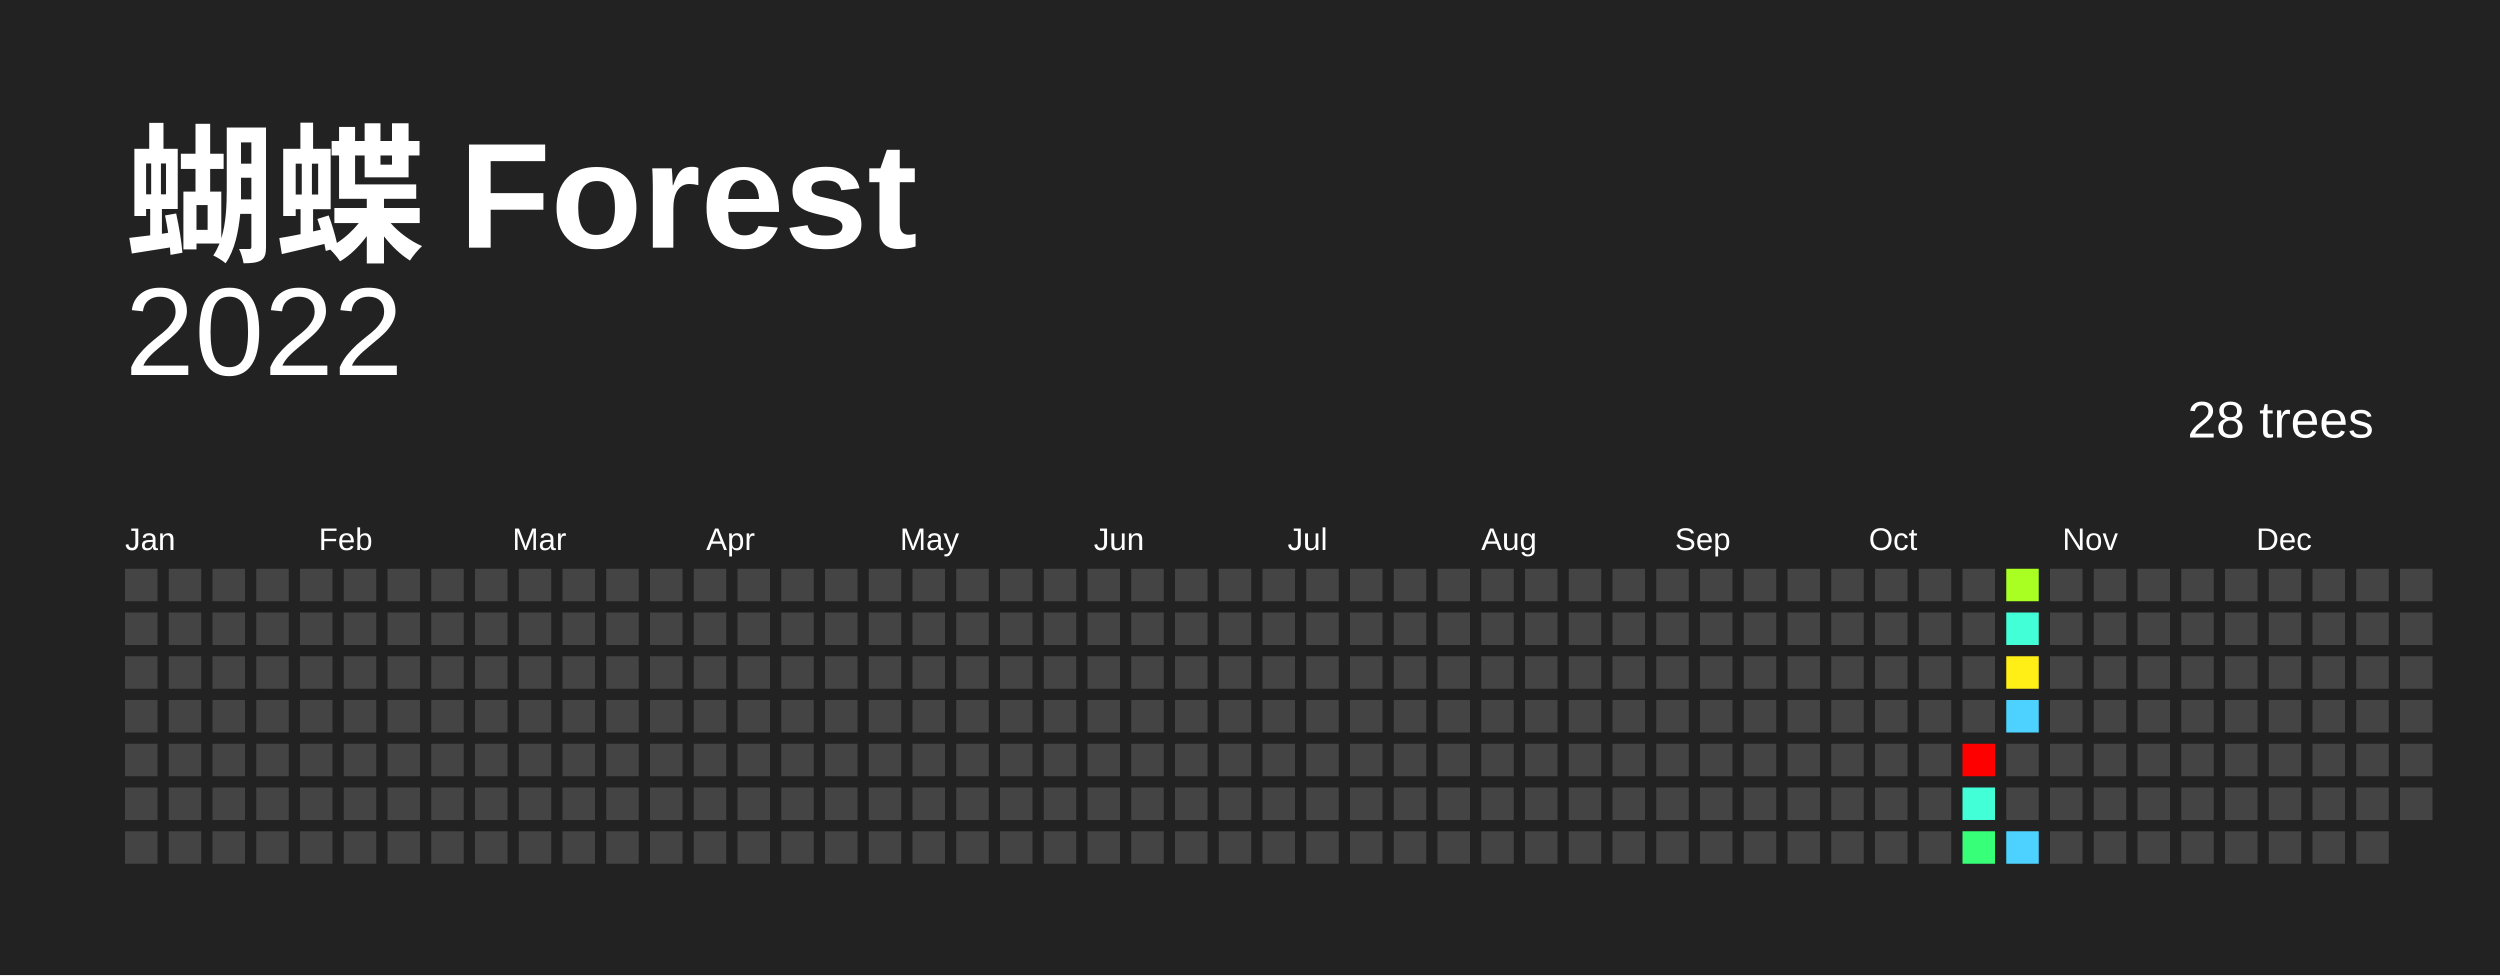
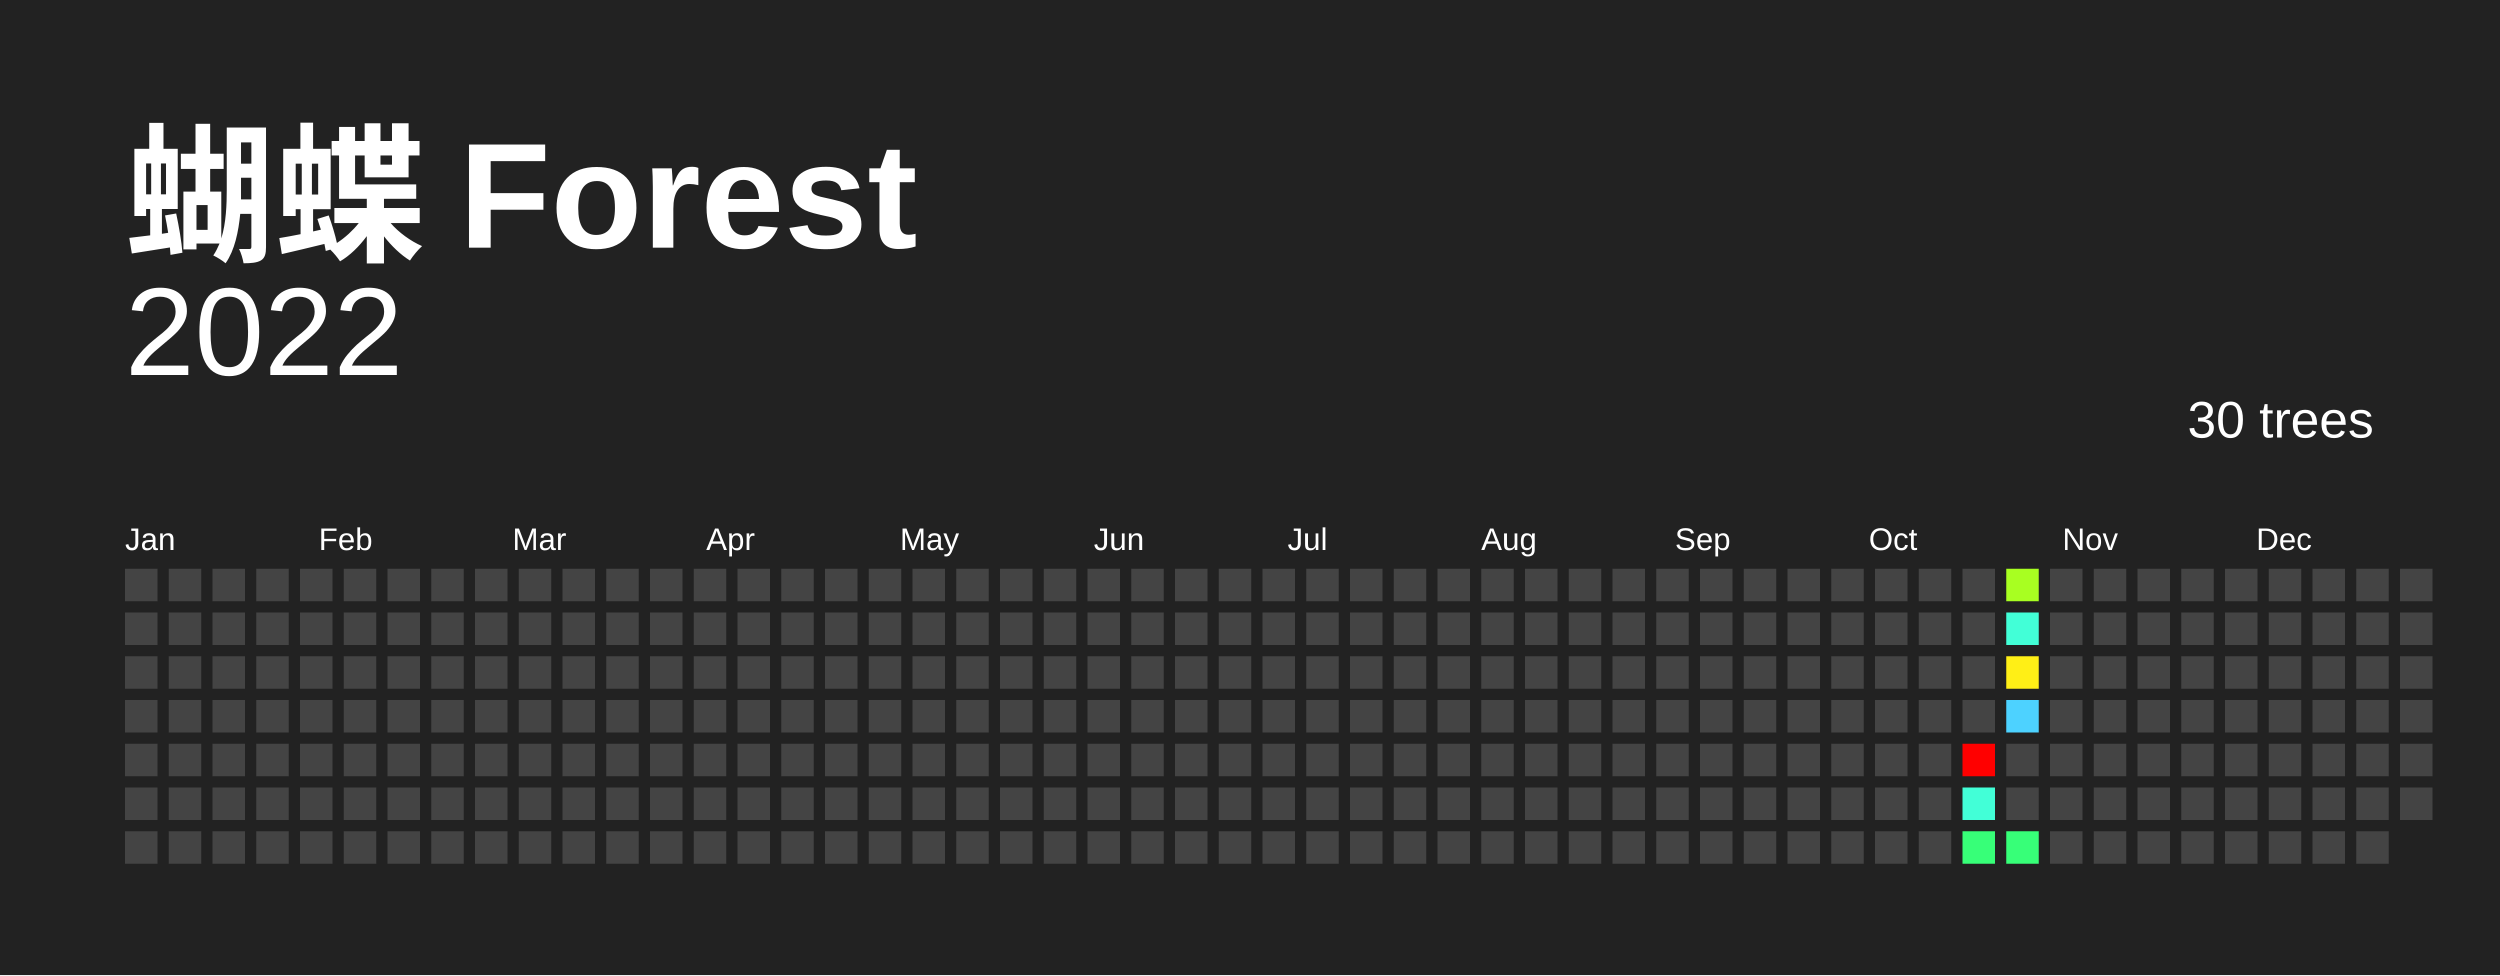
<svg xmlns="http://www.w3.org/2000/svg" baseProfile="full" height="78mm" version="1.1" viewBox="0,0,200,78" width="200mm">
  <defs />
  <rect fill="#222222" height="78" width="200" x="0" y="0" />
  <text fill="#FFFFFF" style="font-size:12px; font-family:Arial; font-weight:bold;" x="10" y="20">蝴蝶 Forest</text>
  <text alignment-baseline="hanging" fill="#FFFFFF" style="font-size:10.0px; font-family:Arial;" x="10" y="30">2022</text>
-   <text alignment-baseline="hanging" fill="#FFFFFF" style="font-size:4.125px; font-family:Arial;" x="175" y="35">28 trees</text>
+   <text alignment-baseline="hanging" fill="#FFFFFF" style="font-size:4.125px; font-family:Arial;" x="175" y="35">30 trees</text>
  <text fill="#FFFFFF" style="font-size:2.5px; font-family:Arial" x="10.0" y="44">Jan</text>
  <text fill="#FFFFFF" style="font-size:2.5px; font-family:Arial" x="25.5" y="44">Feb</text>
  <text fill="#FFFFFF" style="font-size:2.5px; font-family:Arial" x="41.0" y="44">Mar</text>
  <text fill="#FFFFFF" style="font-size:2.5px; font-family:Arial" x="56.5" y="44">Apr</text>
  <text fill="#FFFFFF" style="font-size:2.5px; font-family:Arial" x="72.0" y="44">May</text>
  <text fill="#FFFFFF" style="font-size:2.5px; font-family:Arial" x="87.5" y="44">Jun</text>
  <text fill="#FFFFFF" style="font-size:2.5px; font-family:Arial" x="103.0" y="44">Jul</text>
  <text fill="#FFFFFF" style="font-size:2.5px; font-family:Arial" x="118.5" y="44">Aug</text>
  <text fill="#FFFFFF" style="font-size:2.5px; font-family:Arial" x="134.0" y="44">Sep</text>
  <text fill="#FFFFFF" style="font-size:2.5px; font-family:Arial" x="149.5" y="44">Oct</text>
  <text fill="#FFFFFF" style="font-size:2.5px; font-family:Arial" x="165.0" y="44">Nov</text>
  <text fill="#FFFFFF" style="font-size:2.5px; font-family:Arial" x="180.5" y="44">Dec</text>
  <rect fill="#444444" height="2.6" width="2.6" x="10.0" y="45.5" />
  <rect fill="#444444" height="2.6" width="2.6" x="10.0" y="49.0" />
  <rect fill="#444444" height="2.6" width="2.6" x="10.0" y="52.5" />
  <rect fill="#444444" height="2.6" width="2.6" x="10.0" y="56.0" />
  <rect fill="#444444" height="2.6" width="2.6" x="10.0" y="59.5" />
  <rect fill="#444444" height="2.6" width="2.6" x="10.0" y="63.0" />
  <rect fill="#444444" height="2.6" width="2.6" x="10.0" y="66.5" />
  <rect fill="#444444" height="2.6" width="2.6" x="13.5" y="45.5" />
  <rect fill="#444444" height="2.6" width="2.6" x="13.5" y="49.0" />
  <rect fill="#444444" height="2.6" width="2.6" x="13.5" y="52.5" />
  <rect fill="#444444" height="2.6" width="2.6" x="13.5" y="56.0" />
  <rect fill="#444444" height="2.6" width="2.6" x="13.5" y="59.5" />
  <rect fill="#444444" height="2.6" width="2.6" x="13.5" y="63.0" />
  <rect fill="#444444" height="2.6" width="2.6" x="13.5" y="66.5" />
  <rect fill="#444444" height="2.6" width="2.6" x="17.0" y="45.5" />
  <rect fill="#444444" height="2.6" width="2.6" x="17.0" y="49.0" />
  <rect fill="#444444" height="2.6" width="2.6" x="17.0" y="52.5" />
  <rect fill="#444444" height="2.6" width="2.6" x="17.0" y="56.0" />
  <rect fill="#444444" height="2.6" width="2.6" x="17.0" y="59.5" />
  <rect fill="#444444" height="2.6" width="2.6" x="17.0" y="63.0" />
  <rect fill="#444444" height="2.6" width="2.6" x="17.0" y="66.5" />
  <rect fill="#444444" height="2.6" width="2.6" x="20.5" y="45.5" />
  <rect fill="#444444" height="2.6" width="2.6" x="20.5" y="49.0" />
  <rect fill="#444444" height="2.6" width="2.6" x="20.5" y="52.5" />
  <rect fill="#444444" height="2.6" width="2.6" x="20.5" y="56.0" />
  <rect fill="#444444" height="2.6" width="2.6" x="20.5" y="59.5" />
  <rect fill="#444444" height="2.6" width="2.6" x="20.5" y="63.0" />
  <rect fill="#444444" height="2.6" width="2.6" x="20.5" y="66.5" />
  <rect fill="#444444" height="2.6" width="2.6" x="24.0" y="45.5" />
  <rect fill="#444444" height="2.6" width="2.6" x="24.0" y="49.0" />
  <rect fill="#444444" height="2.6" width="2.6" x="24.0" y="52.5" />
  <rect fill="#444444" height="2.6" width="2.6" x="24.0" y="56.0" />
  <rect fill="#444444" height="2.6" width="2.6" x="24.0" y="59.5" />
  <rect fill="#444444" height="2.6" width="2.6" x="24.0" y="63.0" />
  <rect fill="#444444" height="2.6" width="2.6" x="24.0" y="66.5" />
  <rect fill="#444444" height="2.6" width="2.6" x="27.5" y="45.5" />
  <rect fill="#444444" height="2.6" width="2.6" x="27.5" y="49.0" />
  <rect fill="#444444" height="2.6" width="2.6" x="27.5" y="52.5" />
  <rect fill="#444444" height="2.6" width="2.6" x="27.5" y="56.0" />
  <rect fill="#444444" height="2.6" width="2.6" x="27.5" y="59.5" />
  <rect fill="#444444" height="2.6" width="2.6" x="27.5" y="63.0" />
  <rect fill="#444444" height="2.6" width="2.6" x="27.5" y="66.5" />
  <rect fill="#444444" height="2.6" width="2.6" x="31.0" y="45.5" />
  <rect fill="#444444" height="2.6" width="2.6" x="31.0" y="49.0" />
  <rect fill="#444444" height="2.6" width="2.6" x="31.0" y="52.5" />
  <rect fill="#444444" height="2.6" width="2.6" x="31.0" y="56.0" />
  <rect fill="#444444" height="2.6" width="2.6" x="31.0" y="59.5" />
  <rect fill="#444444" height="2.6" width="2.6" x="31.0" y="63.0" />
  <rect fill="#444444" height="2.6" width="2.6" x="31.0" y="66.5" />
  <rect fill="#444444" height="2.6" width="2.6" x="34.5" y="45.5" />
  <rect fill="#444444" height="2.6" width="2.6" x="34.5" y="49.0" />
  <rect fill="#444444" height="2.6" width="2.6" x="34.5" y="52.5" />
  <rect fill="#444444" height="2.6" width="2.6" x="34.5" y="56.0" />
  <rect fill="#444444" height="2.6" width="2.6" x="34.5" y="59.5" />
  <rect fill="#444444" height="2.6" width="2.6" x="34.5" y="63.0" />
  <rect fill="#444444" height="2.6" width="2.6" x="34.5" y="66.5" />
  <rect fill="#444444" height="2.6" width="2.6" x="38.0" y="45.5" />
  <rect fill="#444444" height="2.6" width="2.6" x="38.0" y="49.0" />
  <rect fill="#444444" height="2.6" width="2.6" x="38.0" y="52.5" />
  <rect fill="#444444" height="2.6" width="2.6" x="38.0" y="56.0" />
  <rect fill="#444444" height="2.6" width="2.6" x="38.0" y="59.5" />
  <rect fill="#444444" height="2.6" width="2.6" x="38.0" y="63.0" />
  <rect fill="#444444" height="2.6" width="2.6" x="38.0" y="66.5" />
  <rect fill="#444444" height="2.6" width="2.6" x="41.5" y="45.5" />
  <rect fill="#444444" height="2.6" width="2.6" x="41.5" y="49.0" />
  <rect fill="#444444" height="2.6" width="2.6" x="41.5" y="52.5" />
  <rect fill="#444444" height="2.6" width="2.6" x="41.5" y="56.0" />
  <rect fill="#444444" height="2.6" width="2.6" x="41.5" y="59.5" />
  <rect fill="#444444" height="2.6" width="2.6" x="41.5" y="63.0" />
  <rect fill="#444444" height="2.6" width="2.6" x="41.5" y="66.5" />
  <rect fill="#444444" height="2.6" width="2.6" x="45.0" y="45.5" />
  <rect fill="#444444" height="2.6" width="2.6" x="45.0" y="49.0" />
  <rect fill="#444444" height="2.6" width="2.6" x="45.0" y="52.5" />
  <rect fill="#444444" height="2.6" width="2.6" x="45.0" y="56.0" />
  <rect fill="#444444" height="2.6" width="2.6" x="45.0" y="59.5" />
  <rect fill="#444444" height="2.6" width="2.6" x="45.0" y="63.0" />
  <rect fill="#444444" height="2.6" width="2.6" x="45.0" y="66.5" />
  <rect fill="#444444" height="2.6" width="2.6" x="48.5" y="45.5" />
  <rect fill="#444444" height="2.6" width="2.6" x="48.5" y="49.0" />
  <rect fill="#444444" height="2.6" width="2.6" x="48.5" y="52.5" />
  <rect fill="#444444" height="2.6" width="2.6" x="48.5" y="56.0" />
  <rect fill="#444444" height="2.6" width="2.6" x="48.5" y="59.5" />
  <rect fill="#444444" height="2.6" width="2.6" x="48.5" y="63.0" />
  <rect fill="#444444" height="2.6" width="2.6" x="48.5" y="66.5" />
  <rect fill="#444444" height="2.6" width="2.6" x="52.0" y="45.5" />
  <rect fill="#444444" height="2.6" width="2.6" x="52.0" y="49.0" />
  <rect fill="#444444" height="2.6" width="2.6" x="52.0" y="52.5" />
  <rect fill="#444444" height="2.6" width="2.6" x="52.0" y="56.0" />
  <rect fill="#444444" height="2.6" width="2.6" x="52.0" y="59.5" />
  <rect fill="#444444" height="2.6" width="2.6" x="52.0" y="63.0" />
  <rect fill="#444444" height="2.6" width="2.6" x="52.0" y="66.5" />
  <rect fill="#444444" height="2.6" width="2.6" x="55.5" y="45.5" />
  <rect fill="#444444" height="2.6" width="2.6" x="55.5" y="49.0" />
  <rect fill="#444444" height="2.6" width="2.6" x="55.5" y="52.5" />
  <rect fill="#444444" height="2.6" width="2.6" x="55.5" y="56.0" />
  <rect fill="#444444" height="2.6" width="2.6" x="55.5" y="59.5" />
  <rect fill="#444444" height="2.6" width="2.6" x="55.5" y="63.0" />
  <rect fill="#444444" height="2.6" width="2.6" x="55.5" y="66.5" />
  <rect fill="#444444" height="2.6" width="2.6" x="59.0" y="45.5" />
  <rect fill="#444444" height="2.6" width="2.6" x="59.0" y="49.0" />
  <rect fill="#444444" height="2.6" width="2.6" x="59.0" y="52.5" />
  <rect fill="#444444" height="2.6" width="2.6" x="59.0" y="56.0" />
  <rect fill="#444444" height="2.6" width="2.6" x="59.0" y="59.5" />
  <rect fill="#444444" height="2.6" width="2.6" x="59.0" y="63.0" />
  <rect fill="#444444" height="2.6" width="2.6" x="59.0" y="66.5" />
  <rect fill="#444444" height="2.6" width="2.6" x="62.5" y="45.5" />
  <rect fill="#444444" height="2.6" width="2.6" x="62.5" y="49.0" />
  <rect fill="#444444" height="2.6" width="2.6" x="62.5" y="52.5" />
  <rect fill="#444444" height="2.6" width="2.6" x="62.5" y="56.0" />
  <rect fill="#444444" height="2.6" width="2.6" x="62.5" y="59.5" />
  <rect fill="#444444" height="2.6" width="2.6" x="62.5" y="63.0" />
  <rect fill="#444444" height="2.6" width="2.6" x="62.5" y="66.5" />
  <rect fill="#444444" height="2.6" width="2.6" x="66.0" y="45.5" />
  <rect fill="#444444" height="2.6" width="2.6" x="66.0" y="49.0" />
  <rect fill="#444444" height="2.6" width="2.6" x="66.0" y="52.5" />
  <rect fill="#444444" height="2.6" width="2.6" x="66.0" y="56.0" />
  <rect fill="#444444" height="2.6" width="2.6" x="66.0" y="59.5" />
  <rect fill="#444444" height="2.6" width="2.6" x="66.0" y="63.0" />
  <rect fill="#444444" height="2.6" width="2.6" x="66.0" y="66.5" />
  <rect fill="#444444" height="2.6" width="2.6" x="69.5" y="45.5" />
  <rect fill="#444444" height="2.6" width="2.6" x="69.5" y="49.0" />
  <rect fill="#444444" height="2.6" width="2.6" x="69.5" y="52.5" />
  <rect fill="#444444" height="2.6" width="2.6" x="69.5" y="56.0" />
  <rect fill="#444444" height="2.6" width="2.6" x="69.5" y="59.5" />
  <rect fill="#444444" height="2.6" width="2.6" x="69.5" y="63.0" />
  <rect fill="#444444" height="2.6" width="2.6" x="69.5" y="66.5" />
  <rect fill="#444444" height="2.6" width="2.6" x="73.0" y="45.5" />
  <rect fill="#444444" height="2.6" width="2.6" x="73.0" y="49.0" />
  <rect fill="#444444" height="2.6" width="2.6" x="73.0" y="52.5" />
  <rect fill="#444444" height="2.6" width="2.6" x="73.0" y="56.0" />
  <rect fill="#444444" height="2.6" width="2.6" x="73.0" y="59.5" />
  <rect fill="#444444" height="2.6" width="2.6" x="73.0" y="63.0" />
  <rect fill="#444444" height="2.6" width="2.6" x="73.0" y="66.5" />
  <rect fill="#444444" height="2.6" width="2.6" x="76.5" y="45.5" />
  <rect fill="#444444" height="2.6" width="2.6" x="76.5" y="49.0" />
  <rect fill="#444444" height="2.6" width="2.6" x="76.5" y="52.5" />
  <rect fill="#444444" height="2.6" width="2.6" x="76.5" y="56.0" />
  <rect fill="#444444" height="2.6" width="2.6" x="76.5" y="59.5" />
  <rect fill="#444444" height="2.6" width="2.6" x="76.5" y="63.0" />
  <rect fill="#444444" height="2.6" width="2.6" x="76.5" y="66.5" />
  <rect fill="#444444" height="2.6" width="2.6" x="80.0" y="45.5" />
  <rect fill="#444444" height="2.6" width="2.6" x="80.0" y="49.0" />
  <rect fill="#444444" height="2.6" width="2.6" x="80.0" y="52.5" />
  <rect fill="#444444" height="2.6" width="2.6" x="80.0" y="56.0" />
  <rect fill="#444444" height="2.6" width="2.6" x="80.0" y="59.5" />
  <rect fill="#444444" height="2.6" width="2.6" x="80.0" y="63.0" />
  <rect fill="#444444" height="2.6" width="2.6" x="80.0" y="66.5" />
  <rect fill="#444444" height="2.6" width="2.6" x="83.5" y="45.5" />
  <rect fill="#444444" height="2.6" width="2.6" x="83.5" y="49.0" />
  <rect fill="#444444" height="2.6" width="2.6" x="83.5" y="52.5" />
  <rect fill="#444444" height="2.6" width="2.6" x="83.5" y="56.0" />
  <rect fill="#444444" height="2.6" width="2.6" x="83.5" y="59.5" />
  <rect fill="#444444" height="2.6" width="2.6" x="83.5" y="63.0" />
  <rect fill="#444444" height="2.6" width="2.6" x="83.5" y="66.5" />
  <rect fill="#444444" height="2.6" width="2.6" x="87.0" y="45.5" />
  <rect fill="#444444" height="2.6" width="2.6" x="87.0" y="49.0" />
  <rect fill="#444444" height="2.6" width="2.6" x="87.0" y="52.5" />
  <rect fill="#444444" height="2.6" width="2.6" x="87.0" y="56.0" />
  <rect fill="#444444" height="2.6" width="2.6" x="87.0" y="59.5" />
  <rect fill="#444444" height="2.6" width="2.6" x="87.0" y="63.0" />
  <rect fill="#444444" height="2.6" width="2.6" x="87.0" y="66.5" />
  <rect fill="#444444" height="2.6" width="2.6" x="90.5" y="45.5" />
  <rect fill="#444444" height="2.6" width="2.6" x="90.5" y="49.0" />
  <rect fill="#444444" height="2.6" width="2.6" x="90.5" y="52.5" />
  <rect fill="#444444" height="2.6" width="2.6" x="90.5" y="56.0" />
  <rect fill="#444444" height="2.6" width="2.6" x="90.5" y="59.5" />
  <rect fill="#444444" height="2.6" width="2.6" x="90.5" y="63.0" />
  <rect fill="#444444" height="2.6" width="2.6" x="90.5" y="66.5" />
  <rect fill="#444444" height="2.6" width="2.6" x="94.0" y="45.5" />
  <rect fill="#444444" height="2.6" width="2.6" x="94.0" y="49.0" />
  <rect fill="#444444" height="2.6" width="2.6" x="94.0" y="52.5" />
  <rect fill="#444444" height="2.6" width="2.6" x="94.0" y="56.0" />
  <rect fill="#444444" height="2.6" width="2.6" x="94.0" y="59.5" />
  <rect fill="#444444" height="2.6" width="2.6" x="94.0" y="63.0" />
  <rect fill="#444444" height="2.6" width="2.6" x="94.0" y="66.5" />
  <rect fill="#444444" height="2.6" width="2.6" x="97.5" y="45.5" />
  <rect fill="#444444" height="2.6" width="2.6" x="97.5" y="49.0" />
  <rect fill="#444444" height="2.6" width="2.6" x="97.5" y="52.5" />
  <rect fill="#444444" height="2.6" width="2.6" x="97.5" y="56.0" />
  <rect fill="#444444" height="2.6" width="2.6" x="97.5" y="59.5" />
  <rect fill="#444444" height="2.6" width="2.6" x="97.5" y="63.0" />
  <rect fill="#444444" height="2.6" width="2.6" x="97.5" y="66.5" />
  <rect fill="#444444" height="2.6" width="2.6" x="101.0" y="45.5" />
  <rect fill="#444444" height="2.6" width="2.6" x="101.0" y="49.0" />
  <rect fill="#444444" height="2.6" width="2.6" x="101.0" y="52.5" />
  <rect fill="#444444" height="2.6" width="2.6" x="101.0" y="56.0" />
  <rect fill="#444444" height="2.6" width="2.6" x="101.0" y="59.5" />
  <rect fill="#444444" height="2.6" width="2.6" x="101.0" y="63.0" />
  <rect fill="#444444" height="2.6" width="2.6" x="101.0" y="66.5" />
  <rect fill="#444444" height="2.6" width="2.6" x="104.5" y="45.5" />
  <rect fill="#444444" height="2.6" width="2.6" x="104.5" y="49.0" />
  <rect fill="#444444" height="2.6" width="2.6" x="104.5" y="52.5" />
  <rect fill="#444444" height="2.6" width="2.6" x="104.5" y="56.0" />
  <rect fill="#444444" height="2.6" width="2.6" x="104.5" y="59.5" />
  <rect fill="#444444" height="2.6" width="2.6" x="104.5" y="63.0" />
  <rect fill="#444444" height="2.6" width="2.6" x="104.5" y="66.5" />
  <rect fill="#444444" height="2.6" width="2.6" x="108.0" y="45.5" />
  <rect fill="#444444" height="2.6" width="2.6" x="108.0" y="49.0" />
  <rect fill="#444444" height="2.6" width="2.6" x="108.0" y="52.5" />
  <rect fill="#444444" height="2.6" width="2.6" x="108.0" y="56.0" />
  <rect fill="#444444" height="2.6" width="2.6" x="108.0" y="59.5" />
  <rect fill="#444444" height="2.6" width="2.6" x="108.0" y="63.0" />
  <rect fill="#444444" height="2.6" width="2.6" x="108.0" y="66.5" />
  <rect fill="#444444" height="2.6" width="2.6" x="111.5" y="45.5" />
  <rect fill="#444444" height="2.6" width="2.6" x="111.5" y="49.0" />
  <rect fill="#444444" height="2.6" width="2.6" x="111.5" y="52.5" />
  <rect fill="#444444" height="2.6" width="2.6" x="111.5" y="56.0" />
  <rect fill="#444444" height="2.6" width="2.6" x="111.5" y="59.5" />
  <rect fill="#444444" height="2.6" width="2.6" x="111.5" y="63.0" />
  <rect fill="#444444" height="2.6" width="2.6" x="111.5" y="66.5" />
  <rect fill="#444444" height="2.6" width="2.6" x="115.0" y="45.5" />
  <rect fill="#444444" height="2.6" width="2.6" x="115.0" y="49.0" />
  <rect fill="#444444" height="2.6" width="2.6" x="115.0" y="52.5" />
  <rect fill="#444444" height="2.6" width="2.6" x="115.0" y="56.0" />
  <rect fill="#444444" height="2.6" width="2.6" x="115.0" y="59.5" />
  <rect fill="#444444" height="2.6" width="2.6" x="115.0" y="63.0" />
  <rect fill="#444444" height="2.6" width="2.6" x="115.0" y="66.5" />
  <rect fill="#444444" height="2.6" width="2.6" x="118.5" y="45.5" />
  <rect fill="#444444" height="2.6" width="2.6" x="118.5" y="49.0" />
  <rect fill="#444444" height="2.6" width="2.6" x="118.5" y="52.5" />
  <rect fill="#444444" height="2.6" width="2.6" x="118.5" y="56.0" />
  <rect fill="#444444" height="2.6" width="2.6" x="118.5" y="59.5" />
  <rect fill="#444444" height="2.6" width="2.6" x="118.5" y="63.0" />
  <rect fill="#444444" height="2.6" width="2.6" x="118.5" y="66.5" />
  <rect fill="#444444" height="2.6" width="2.6" x="122.0" y="45.5" />
  <rect fill="#444444" height="2.6" width="2.6" x="122.0" y="49.0" />
  <rect fill="#444444" height="2.6" width="2.6" x="122.0" y="52.5" />
  <rect fill="#444444" height="2.6" width="2.6" x="122.0" y="56.0" />
  <rect fill="#444444" height="2.6" width="2.6" x="122.0" y="59.5" />
  <rect fill="#444444" height="2.6" width="2.6" x="122.0" y="63.0" />
  <rect fill="#444444" height="2.6" width="2.6" x="122.0" y="66.5" />
  <rect fill="#444444" height="2.6" width="2.6" x="125.5" y="45.5" />
  <rect fill="#444444" height="2.6" width="2.6" x="125.5" y="49.0" />
  <rect fill="#444444" height="2.6" width="2.6" x="125.5" y="52.5" />
  <rect fill="#444444" height="2.6" width="2.6" x="125.5" y="56.0" />
  <rect fill="#444444" height="2.6" width="2.6" x="125.5" y="59.5" />
  <rect fill="#444444" height="2.6" width="2.6" x="125.5" y="63.0" />
  <rect fill="#444444" height="2.6" width="2.6" x="125.5" y="66.5" />
  <rect fill="#444444" height="2.6" width="2.6" x="129.0" y="45.5" />
  <rect fill="#444444" height="2.6" width="2.6" x="129.0" y="49.0" />
  <rect fill="#444444" height="2.6" width="2.6" x="129.0" y="52.5" />
  <rect fill="#444444" height="2.6" width="2.6" x="129.0" y="56.0" />
  <rect fill="#444444" height="2.6" width="2.6" x="129.0" y="59.5" />
  <rect fill="#444444" height="2.6" width="2.6" x="129.0" y="63.0" />
  <rect fill="#444444" height="2.6" width="2.6" x="129.0" y="66.5" />
  <rect fill="#444444" height="2.6" width="2.6" x="132.5" y="45.5" />
  <rect fill="#444444" height="2.6" width="2.6" x="132.5" y="49.0" />
  <rect fill="#444444" height="2.6" width="2.6" x="132.5" y="52.5" />
  <rect fill="#444444" height="2.6" width="2.6" x="132.5" y="56.0" />
  <rect fill="#444444" height="2.6" width="2.6" x="132.5" y="59.5" />
  <rect fill="#444444" height="2.6" width="2.6" x="132.5" y="63.0" />
  <rect fill="#444444" height="2.6" width="2.6" x="132.5" y="66.5" />
  <rect fill="#444444" height="2.6" width="2.6" x="136.0" y="45.5" />
  <rect fill="#444444" height="2.6" width="2.6" x="136.0" y="49.0" />
  <rect fill="#444444" height="2.6" width="2.6" x="136.0" y="52.5" />
  <rect fill="#444444" height="2.6" width="2.6" x="136.0" y="56.0" />
  <rect fill="#444444" height="2.6" width="2.6" x="136.0" y="59.5" />
  <rect fill="#444444" height="2.6" width="2.6" x="136.0" y="63.0" />
  <rect fill="#444444" height="2.6" width="2.6" x="136.0" y="66.5" />
  <rect fill="#444444" height="2.6" width="2.6" x="139.5" y="45.5" />
  <rect fill="#444444" height="2.6" width="2.6" x="139.5" y="49.0" />
  <rect fill="#444444" height="2.6" width="2.6" x="139.5" y="52.5" />
  <rect fill="#444444" height="2.6" width="2.6" x="139.5" y="56.0" />
  <rect fill="#444444" height="2.6" width="2.6" x="139.5" y="59.5" />
  <rect fill="#444444" height="2.6" width="2.6" x="139.5" y="63.0" />
  <rect fill="#444444" height="2.6" width="2.6" x="139.5" y="66.5" />
  <rect fill="#444444" height="2.6" width="2.6" x="143.0" y="45.5" />
  <rect fill="#444444" height="2.6" width="2.6" x="143.0" y="49.0" />
  <rect fill="#444444" height="2.6" width="2.6" x="143.0" y="52.5" />
  <rect fill="#444444" height="2.6" width="2.6" x="143.0" y="56.0" />
  <rect fill="#444444" height="2.6" width="2.6" x="143.0" y="59.5" />
  <rect fill="#444444" height="2.6" width="2.6" x="143.0" y="63.0" />
  <rect fill="#444444" height="2.6" width="2.6" x="143.0" y="66.5" />
  <rect fill="#444444" height="2.6" width="2.6" x="146.5" y="45.5" />
  <rect fill="#444444" height="2.6" width="2.6" x="146.5" y="49.0" />
  <rect fill="#444444" height="2.6" width="2.6" x="146.5" y="52.5" />
  <rect fill="#444444" height="2.6" width="2.6" x="146.5" y="56.0" />
  <rect fill="#444444" height="2.6" width="2.6" x="146.5" y="59.5" />
  <rect fill="#444444" height="2.6" width="2.6" x="146.5" y="63.0" />
  <rect fill="#444444" height="2.6" width="2.6" x="146.5" y="66.5" />
  <rect fill="#444444" height="2.6" width="2.6" x="150.0" y="45.5" />
  <rect fill="#444444" height="2.6" width="2.6" x="150.0" y="49.0" />
  <rect fill="#444444" height="2.6" width="2.6" x="150.0" y="52.5" />
  <rect fill="#444444" height="2.6" width="2.6" x="150.0" y="56.0" />
  <rect fill="#444444" height="2.6" width="2.6" x="150.0" y="59.5" />
  <rect fill="#444444" height="2.6" width="2.6" x="150.0" y="63.0" />
  <rect fill="#444444" height="2.6" width="2.6" x="150.0" y="66.5" />
  <rect fill="#444444" height="2.6" width="2.6" x="153.5" y="45.5" />
  <rect fill="#444444" height="2.6" width="2.6" x="153.5" y="49.0" />
  <rect fill="#444444" height="2.6" width="2.6" x="153.5" y="52.5" />
  <rect fill="#444444" height="2.6" width="2.6" x="153.5" y="56.0" />
  <rect fill="#444444" height="2.6" width="2.6" x="153.5" y="59.5" />
  <rect fill="#444444" height="2.6" width="2.6" x="153.5" y="63.0" />
  <rect fill="#444444" height="2.6" width="2.6" x="153.5" y="66.5" />
  <rect fill="#444444" height="2.6" width="2.6" x="157.0" y="45.5" />
  <rect fill="#444444" height="2.6" width="2.6" x="157.0" y="49.0" />
  <rect fill="#444444" height="2.6" width="2.6" x="157.0" y="52.5" />
  <rect fill="#444444" height="2.6" width="2.6" x="157.0" y="56.0" />
  <rect fill="red" height="2.6" width="2.6" x="157.0" y="59.5" />
  <rect fill="#42ffd7" height="2.6" width="2.6" x="157.0" y="63.0" />
  <rect fill="#37ff78" height="2.6" width="2.6" x="157.0" y="66.5" />
  <rect fill="#a8ff21" height="2.6" width="2.6" x="160.5" y="45.5" />
  <rect fill="#42ffd7" height="2.6" width="2.6" x="160.5" y="49.0" />
  <rect fill="#ffef16" height="2.6" width="2.6" x="160.5" y="52.5" />
  <rect fill="#4dd2ff" height="2.6" width="2.6" x="160.5" y="56.0" />
  <rect fill="#444444" height="2.6" width="2.6" x="160.5" y="59.5" />
  <rect fill="#444444" height="2.6" width="2.6" x="160.5" y="63.0" />
-   <rect fill="#4dd2ff" height="2.6" width="2.6" x="160.5" y="66.5" />
+   <rect fill="#37ff78" height="2.6" width="2.6" x="160.5" y="66.5" />
  <rect fill="#444444" height="2.6" width="2.6" x="164.0" y="45.5" />
  <rect fill="#444444" height="2.6" width="2.6" x="164.0" y="49.0" />
  <rect fill="#444444" height="2.6" width="2.6" x="164.0" y="52.5" />
  <rect fill="#444444" height="2.6" width="2.6" x="164.0" y="56.0" />
  <rect fill="#444444" height="2.6" width="2.6" x="164.0" y="59.5" />
  <rect fill="#444444" height="2.6" width="2.6" x="164.0" y="63.0" />
  <rect fill="#444444" height="2.6" width="2.6" x="164.0" y="66.5" />
  <rect fill="#444444" height="2.6" width="2.6" x="167.5" y="45.5" />
  <rect fill="#444444" height="2.6" width="2.6" x="167.5" y="49.0" />
  <rect fill="#444444" height="2.6" width="2.6" x="167.5" y="52.5" />
  <rect fill="#444444" height="2.6" width="2.6" x="167.5" y="56.0" />
  <rect fill="#444444" height="2.6" width="2.6" x="167.5" y="59.5" />
  <rect fill="#444444" height="2.6" width="2.6" x="167.5" y="63.0" />
  <rect fill="#444444" height="2.6" width="2.6" x="167.5" y="66.5" />
  <rect fill="#444444" height="2.6" width="2.6" x="171.0" y="45.5" />
  <rect fill="#444444" height="2.6" width="2.6" x="171.0" y="49.0" />
  <rect fill="#444444" height="2.6" width="2.6" x="171.0" y="52.5" />
  <rect fill="#444444" height="2.6" width="2.6" x="171.0" y="56.0" />
  <rect fill="#444444" height="2.6" width="2.6" x="171.0" y="59.5" />
  <rect fill="#444444" height="2.6" width="2.6" x="171.0" y="63.0" />
  <rect fill="#444444" height="2.6" width="2.6" x="171.0" y="66.5" />
  <rect fill="#444444" height="2.6" width="2.6" x="174.5" y="45.5" />
  <rect fill="#444444" height="2.6" width="2.6" x="174.5" y="49.0" />
  <rect fill="#444444" height="2.6" width="2.6" x="174.5" y="52.5" />
  <rect fill="#444444" height="2.6" width="2.6" x="174.5" y="56.0" />
  <rect fill="#444444" height="2.6" width="2.6" x="174.5" y="59.5" />
  <rect fill="#444444" height="2.6" width="2.6" x="174.5" y="63.0" />
  <rect fill="#444444" height="2.6" width="2.6" x="174.5" y="66.5" />
  <rect fill="#444444" height="2.6" width="2.6" x="178.0" y="45.5" />
  <rect fill="#444444" height="2.6" width="2.6" x="178.0" y="49.0" />
  <rect fill="#444444" height="2.6" width="2.6" x="178.0" y="52.5" />
  <rect fill="#444444" height="2.6" width="2.6" x="178.0" y="56.0" />
  <rect fill="#444444" height="2.6" width="2.6" x="178.0" y="59.5" />
  <rect fill="#444444" height="2.6" width="2.6" x="178.0" y="63.0" />
  <rect fill="#444444" height="2.6" width="2.6" x="178.0" y="66.5" />
  <rect fill="#444444" height="2.6" width="2.6" x="181.5" y="45.5" />
  <rect fill="#444444" height="2.6" width="2.6" x="181.5" y="49.0" />
  <rect fill="#444444" height="2.6" width="2.6" x="181.5" y="52.5" />
  <rect fill="#444444" height="2.6" width="2.6" x="181.5" y="56.0" />
  <rect fill="#444444" height="2.6" width="2.6" x="181.5" y="59.5" />
  <rect fill="#444444" height="2.6" width="2.6" x="181.5" y="63.0" />
  <rect fill="#444444" height="2.6" width="2.6" x="181.5" y="66.5" />
  <rect fill="#444444" height="2.6" width="2.6" x="185.0" y="45.5" />
  <rect fill="#444444" height="2.6" width="2.6" x="185.0" y="49.0" />
  <rect fill="#444444" height="2.6" width="2.6" x="185.0" y="52.5" />
  <rect fill="#444444" height="2.6" width="2.6" x="185.0" y="56.0" />
  <rect fill="#444444" height="2.6" width="2.6" x="185.0" y="59.5" />
  <rect fill="#444444" height="2.6" width="2.6" x="185.0" y="63.0" />
  <rect fill="#444444" height="2.6" width="2.6" x="185.0" y="66.5" />
  <rect fill="#444444" height="2.6" width="2.6" x="188.5" y="45.5" />
  <rect fill="#444444" height="2.6" width="2.6" x="188.5" y="49.0" />
  <rect fill="#444444" height="2.6" width="2.6" x="188.5" y="52.5" />
  <rect fill="#444444" height="2.6" width="2.6" x="188.5" y="56.0" />
  <rect fill="#444444" height="2.6" width="2.6" x="188.5" y="59.5" />
  <rect fill="#444444" height="2.6" width="2.6" x="188.5" y="63.0" />
  <rect fill="#444444" height="2.6" width="2.6" x="188.5" y="66.5" />
  <rect fill="#444444" height="2.6" width="2.6" x="192.0" y="45.5" />
  <rect fill="#444444" height="2.6" width="2.6" x="192.0" y="49.0" />
  <rect fill="#444444" height="2.6" width="2.6" x="192.0" y="52.5" />
  <rect fill="#444444" height="2.6" width="2.6" x="192.0" y="56.0" />
  <rect fill="#444444" height="2.6" width="2.6" x="192.0" y="59.5" />
  <rect fill="#444444" height="2.6" width="2.6" x="192.0" y="63.0" />
</svg>
